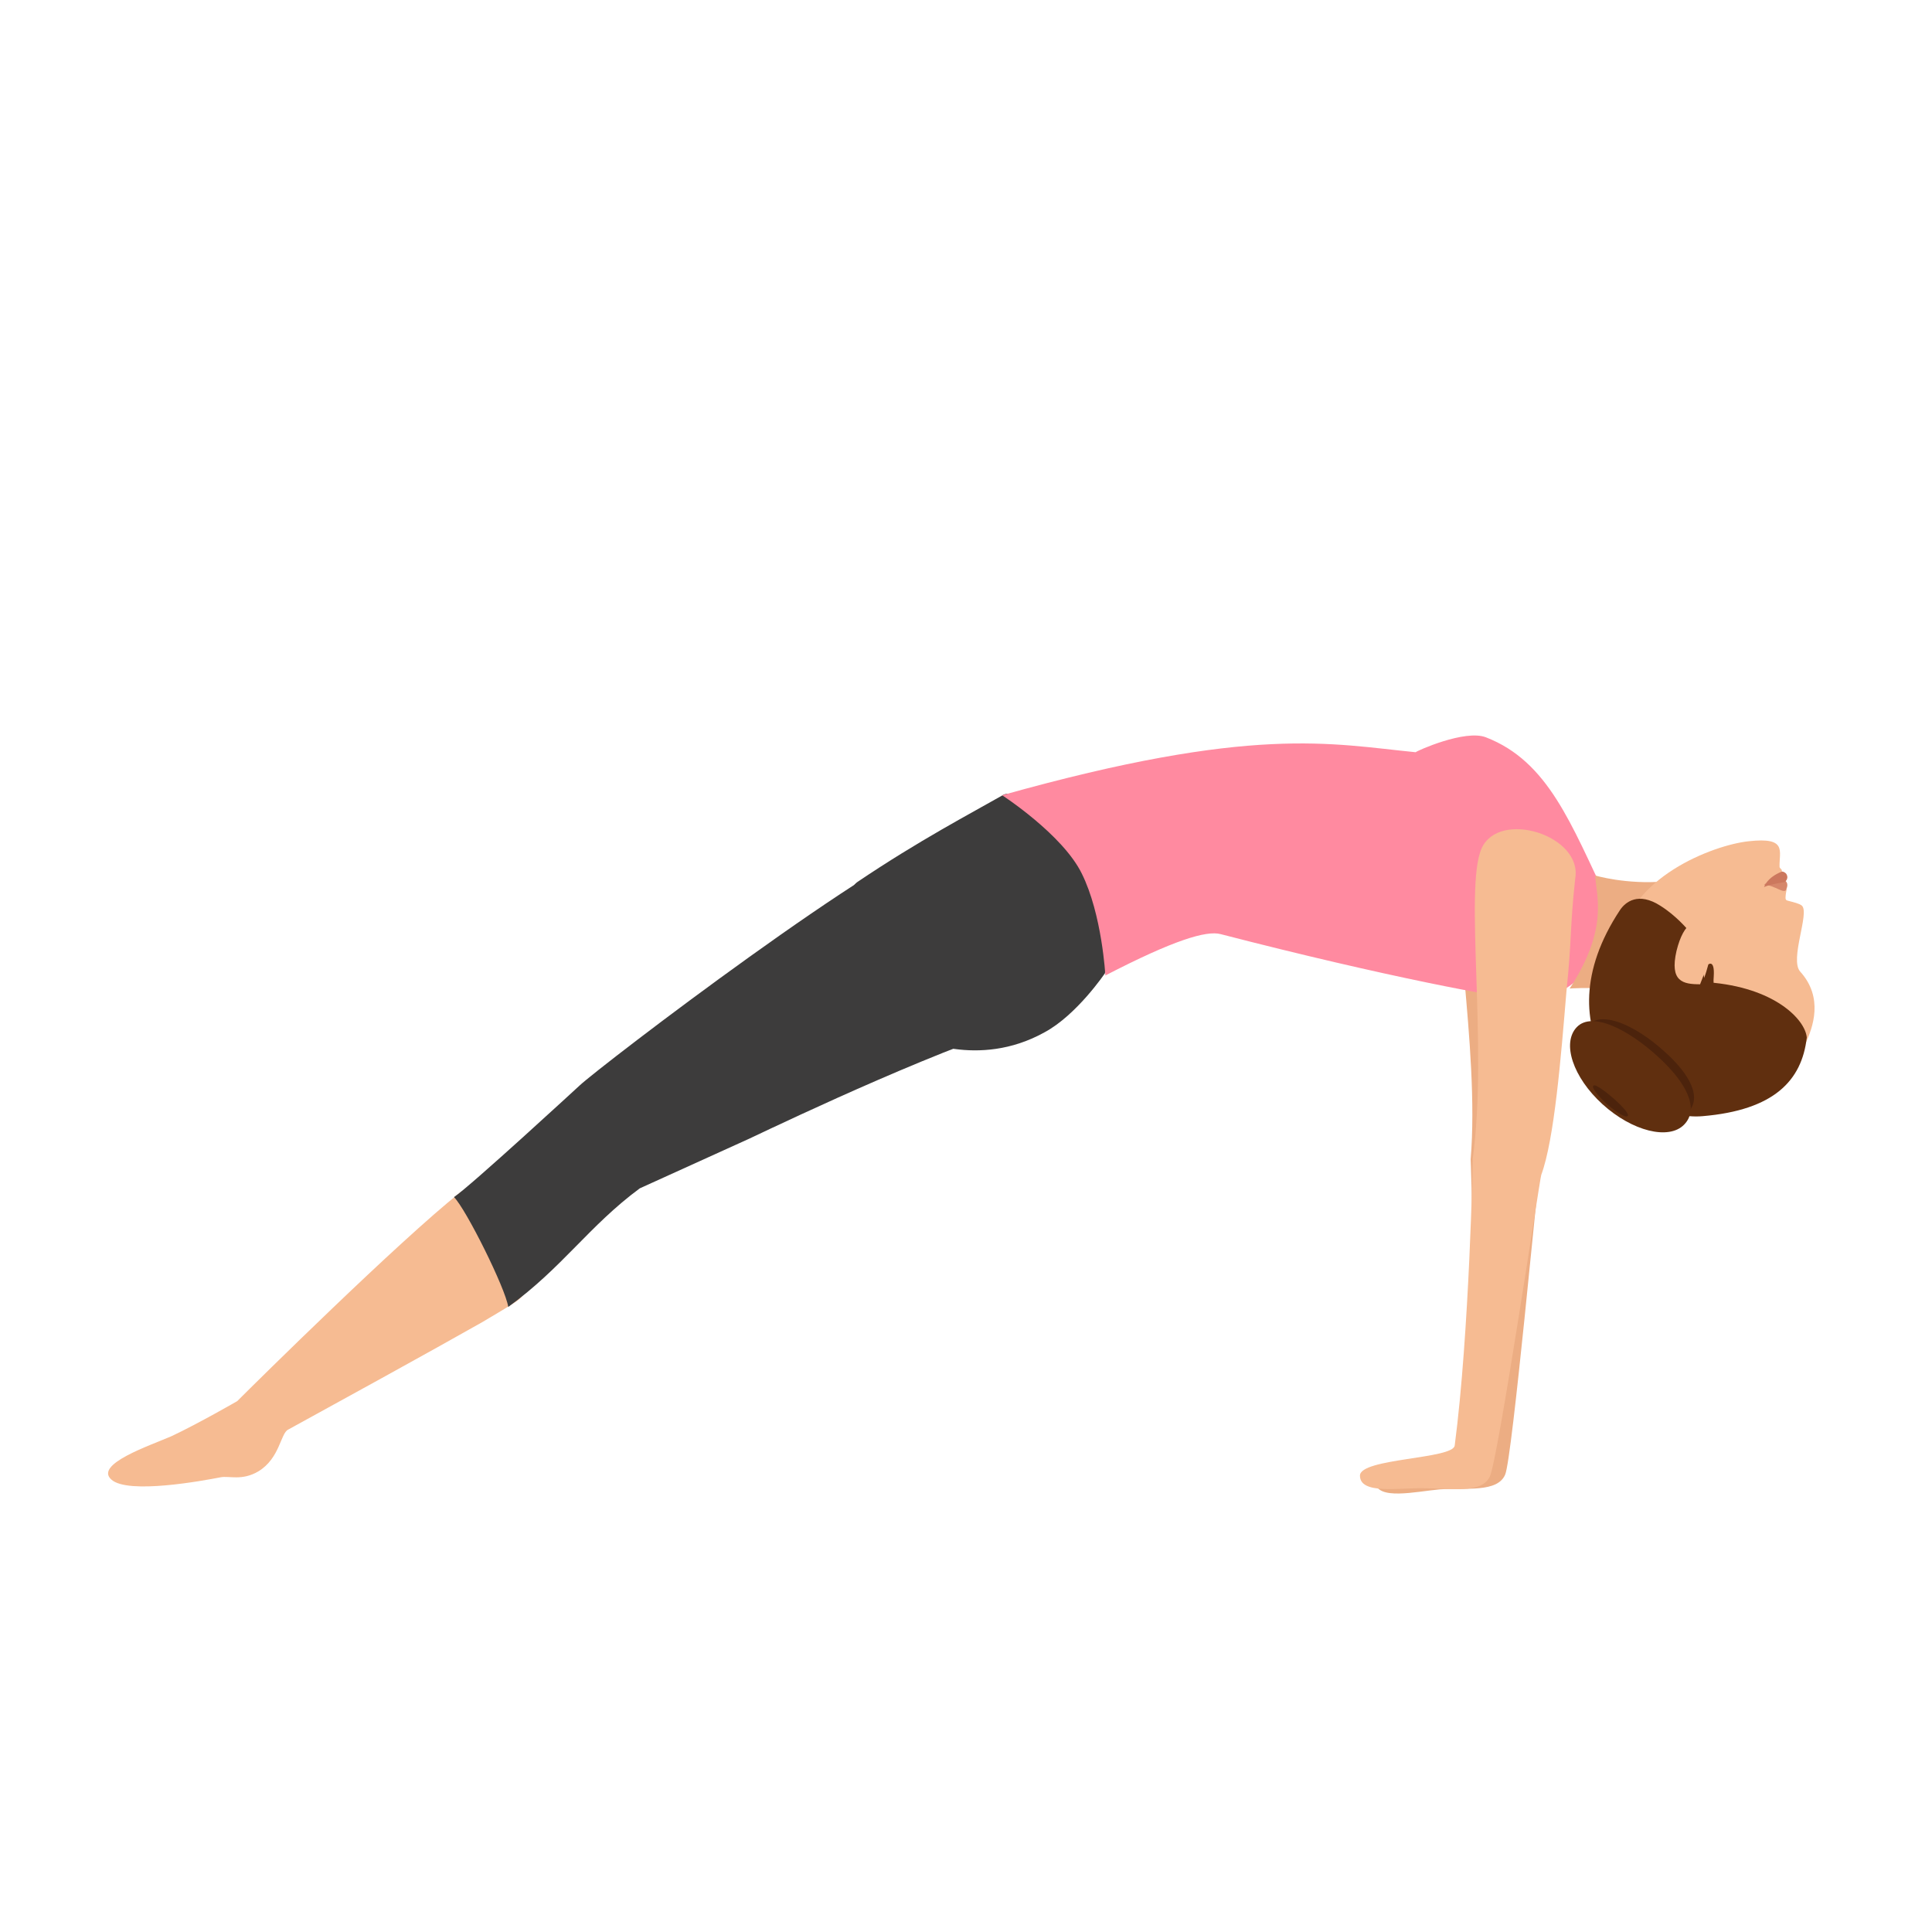
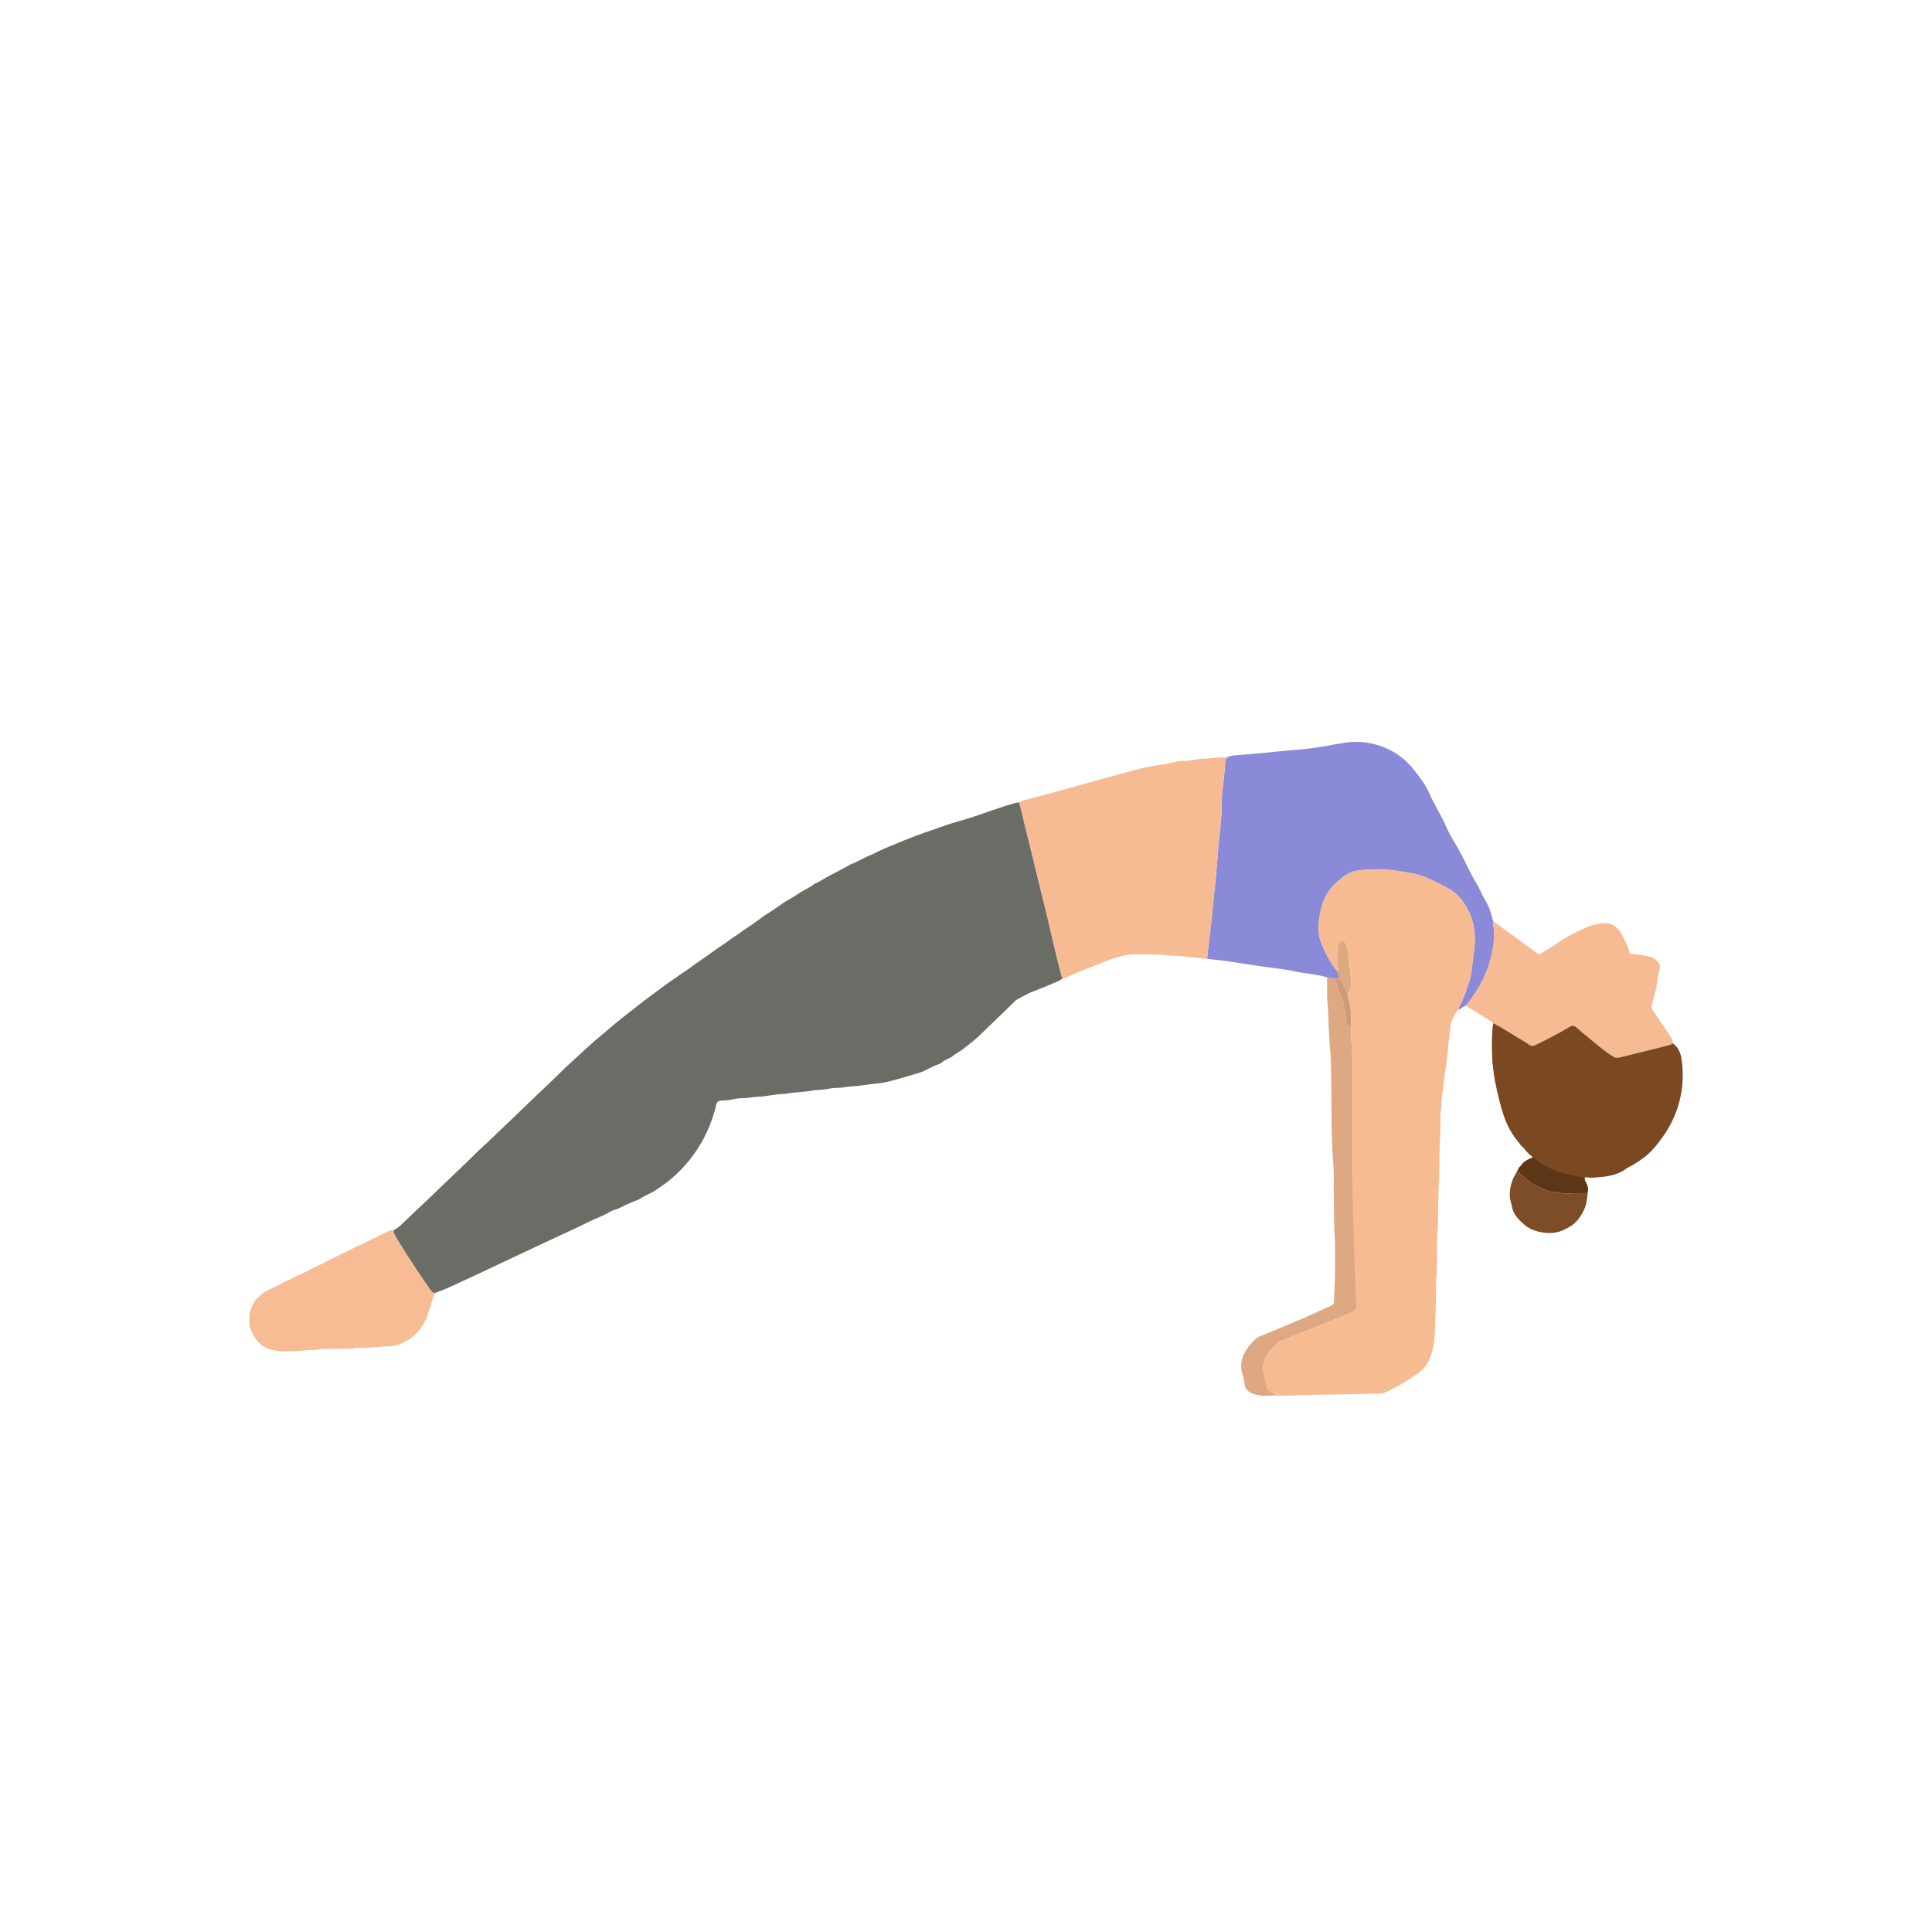
- <svg xmlns="http://www.w3.org/2000/svg" width="497" height="497" viewBox="0 0 497 497" fill="none">
-   <path d="M353.791 381.161C353.509 376.664 377.474 375.68 377.756 372.026C380.012 342.795 378.32 298.244 378.32 298.244C380.717 269.153 372.258 229.241 376.205 218.701C380.153 208.301 402.004 213.923 400.735 225.025C400.171 238.095 400.735 240.484 400.03 253.975C399.607 270.84 398.902 292.061 396.083 301.336C395.66 302.601 389.034 375.118 387.201 379.334C385.228 383.972 377.333 382.707 370.426 383.129C364.223 383.691 354.073 386.08 353.791 381.161Z" fill="#ECAD83" />
-   <path d="M284.256 250.344C284.256 250.344 277.014 261.109 268.658 265.582C251.527 275.089 235.372 266.98 235.372 266.98C235.372 266.98 212.252 232.449 220.609 226.857C236.346 216.232 249.995 209.102 258.073 204.489C263.505 201.413 285.788 224.201 285.788 224.201L284.256 250.344Z" fill="#3D3C3C" />
-   <path d="M382.265 189.679C398.372 195.919 404.165 212.084 413.631 231.795C414.479 234.347 411.794 245.833 407.979 249.945C403.599 254.483 397.948 258.028 391.59 257.035C386.221 256.752 356.832 251.363 314.022 240.303C310.348 239.31 301.871 241.862 284.351 250.938C284.351 250.938 283.503 235.198 278.275 224.704C273.33 214.636 257.788 204.569 257.788 204.569C322.499 186.418 342.421 191.381 364.18 193.508C364.321 193.224 376.896 187.552 382.265 189.679Z" fill="#FF8AA0" />
-   <path d="M428.184 226.749L430.788 260.203C421.879 252.753 403.788 254.3 403.788 254.3C414.067 238.557 410.504 230.123 410.367 225.203C410.23 225.203 418.316 227.593 428.184 226.749Z" fill="#ECAD83" />
-   <path d="M463.097 249.942C469.108 256.592 466.452 264.232 464.355 268.618C457.925 282.2 449.677 284.181 438.914 285.171C424.795 286.445 416.128 249.093 416.827 242.726C418.645 225.89 440.591 217.401 449.817 216.411C459.882 215.279 457.645 218.957 457.785 223.06C457.785 223.202 458.344 223.768 458.344 223.768C458.484 225.183 458.624 227.163 459.602 228.861C459.602 228.861 459.323 230.134 459.323 230.842C459.323 231.266 459.323 231.549 459.882 231.691C461.419 232.115 462.817 232.398 463.516 232.964C465.613 234.803 460.301 246.829 463.097 249.942Z" fill="#F6BB92" />
-   <path d="M453.788 227.578C453.788 227.578 454.66 226.719 458.772 226.203C459.27 226.547 460.267 227.062 459.519 228.781C459.021 230.155 456.654 227.75 453.788 227.578Z" fill="#D6876B" />
-   <path d="M453.788 228.203C453.788 228.203 454.447 225.775 458.402 224.203C458.93 224.203 459.457 224.632 459.589 224.917C460.248 226.203 459.061 226.917 459.061 226.917C454.579 227.632 453.788 228.203 453.788 228.203Z" fill="#CC785E" />
-   <path d="M437.976 287.13C420.75 288.676 395.883 265.623 416.721 234.137C418.111 232.028 421.445 229.358 427.14 233.012C431.169 235.542 434.087 239.057 434.087 239.057C434.92 240.181 435.892 241.306 436.865 242.571C437.976 243.976 437.56 252.691 439.366 252.691C456.453 253.956 464.371 262.25 464.788 266.888C463.538 277.993 456.314 285.584 437.976 287.13Z" fill="#602F0F" />
-   <path d="M431.272 244.634C433.203 236.894 436.237 236.203 440.788 236.203L439.271 248.228L437.34 253.203C432.927 253.203 429.479 252.512 431.272 244.634Z" fill="#F6BB92" />
-   <path d="M408.547 263.65C404.693 267.401 407.405 275.599 414.399 281.851C421.536 288.104 430.242 290.049 434.096 286.297C437.95 282.546 434.953 276.433 427.816 270.18C420.822 263.928 412.258 259.898 408.547 263.65Z" fill="#4C230C" />
-   <path d="M440.857 251.11C440.716 252.519 440.857 253.787 440.998 254.774C441.139 256.182 441.421 257.169 441.421 257.169L436.208 255.76C436.067 255.055 436.067 254.21 436.067 253.506C436.067 253.506 436.631 253.646 437.617 253.787H437.476C438.04 252.66 438.744 250.829 439.448 248.152C439.308 248.152 441.139 246.602 440.857 251.11Z" fill="#602F0F" />
-   <path d="M405.636 264.213C401.691 268.299 404.65 277.175 412.258 284.078C419.866 290.982 429.306 293.377 433.251 289.291C437.195 285.206 433.955 278.584 426.347 271.68C418.739 264.777 409.581 260.127 405.636 264.213Z" fill="#602F0F" />
-   <path d="M409.861 279.308C409.418 279.74 411.041 281.898 413.4 284.055C415.908 286.213 418.267 287.651 418.71 287.076C419.152 286.644 417.677 284.918 415.318 282.761C412.811 280.603 410.303 278.733 409.861 279.308Z" fill="#4C230C" />
-   <path d="M349.844 379.601C349.844 375.092 373.795 375.374 374.218 371.852C378.022 342.828 378.867 298.025 378.867 298.025C382.812 269.002 376.613 228.567 381.121 218.282C385.63 208.138 407.186 214.9 405.214 226.031C403.805 239.133 404.368 241.529 402.959 255.054C401.55 271.961 399.86 293.094 396.478 302.252C396.056 303.52 385.348 375.656 383.235 379.883C380.981 384.391 373.232 382.841 366.187 382.841C359.988 382.7 349.844 384.532 349.844 379.601Z" fill="#F6BB92" />
-   <path d="M28.616 380.585C32.843 384.53 52.427 380.867 56.794 380.021C58.908 379.599 62.289 381.008 66.516 378.472C72.01 375.09 72.151 368.75 74.124 367.764C84.409 362.128 111.6 347.194 123.999 340.149C126.817 338.459 129.775 336.768 132.593 334.937C144.428 327.329 122.308 303.659 118.363 306.759C102.443 319.439 66.234 355.225 61.021 360.438C61.021 360.438 51.018 366.214 44.114 369.455C38.619 371.85 24.249 376.64 28.616 380.585Z" fill="#F6BB92" />
-   <path d="M164.582 305.696C151.47 315.397 144.703 326.081 130.746 336.203C130.041 331.423 119.89 311.039 116.788 307.946C121.018 305.134 149.074 279.267 149.074 279.267C154.29 274.346 228.589 217.551 244.379 214.458C250.16 213.192 255.376 212.49 259.746 212.208C268.206 211.646 278.779 256.352 268.628 261.694C244.661 268.301 204.058 287.561 192.779 292.903C182.205 297.683 164.582 305.696 164.582 305.696Z" fill="#3D3C3C" />
+ <svg xmlns="http://www.w3.org/2000/svg" width="500" height="500" viewBox="0 0 500 500" fill="none">
+   <path d="M377.485 261.182C377.429 260.864 377.594 260.61 377.735 260.353C378.854 258.257 379.588 256.01 380.314 253.759C380.723 252.486 380.861 251.156 381.006 249.84C381.164 248.372 381.408 246.912 381.56 245.448C382.053 240.706 381.14 236.328 377.996 232.578C377.199 231.629 376.317 230.772 375.227 230.162C373.206 229.033 371.131 228.003 369.008 227.079C367.868 226.581 366.679 226.271 365.473 226.034C363.931 225.731 362.375 225.477 360.816 225.265C357.574 224.821 354.332 224.895 351.097 225.353C349.954 225.516 348.924 226.013 347.989 226.662C347.224 227.191 346.504 227.802 345.809 228.426C343.957 230.081 342.747 232.155 342.084 234.522C341.54 236.466 341.184 238.452 341.265 240.498C341.318 241.793 341.512 243.059 342.006 244.248C343.064 246.802 344.359 249.229 346.105 251.396C346.437 251.953 346.391 252.581 346.44 253.191C346.222 253.237 346.007 253.283 345.788 253.325C345.019 253.191 344.246 253.054 343.477 252.92C341.286 252.323 339.036 252.041 336.799 251.699C336.312 251.625 335.822 251.561 335.346 251.445C332.749 250.821 330.086 250.644 327.457 250.238C323.658 249.653 319.855 249.11 316.052 248.545C314.835 248.365 313.59 248.39 312.387 248.083C312.507 247.011 312.623 245.935 312.747 244.862C313.015 242.569 313.297 240.276 313.558 237.983C313.696 236.762 313.798 235.538 313.921 234.314C314.175 231.82 314.458 229.333 314.683 226.835C314.941 223.995 315.138 221.152 315.385 218.312C315.512 216.844 315.759 215.384 315.844 213.916C315.939 212.198 316.225 210.498 316.165 208.766C316.123 207.538 316.137 206.293 316.306 205.083C316.701 202.208 316.934 199.318 317.167 196.429C317.421 196.306 317.661 196.168 317.798 195.904C318.539 195.607 319.312 195.505 320.106 195.445C322.614 195.258 325.118 195.029 327.62 194.799C330.223 194.559 332.816 194.242 335.423 194.062C338.729 193.833 341.981 193.3 345.227 192.679C346.049 192.524 346.881 192.404 347.707 192.263C350.988 191.698 354.223 192.002 357.338 193.085C360.657 194.238 363.483 196.2 365.702 198.966C366.598 200.08 367.466 201.22 368.281 202.391C368.814 203.157 369.304 203.972 369.674 204.825C370.616 207.002 371.819 209.041 372.902 211.144C373.22 211.757 373.566 212.357 373.83 212.992C374.666 215.003 375.76 216.876 376.861 218.746C377.686 220.15 378.462 221.579 379.164 223.046C380.12 225.05 381.129 227.022 382.283 228.924C382.59 229.428 382.858 229.957 383.101 230.497C383.503 231.4 383.951 232.271 384.459 233.122C385.221 234.402 385.747 235.778 386.089 237.228C386.181 237.613 386.297 237.986 386.403 238.367C386.41 238.611 386.382 238.865 386.424 239.101C386.869 241.458 386.682 243.814 386.241 246.132C385.348 250.852 383.313 255.072 380.441 258.903C380.12 259.33 379.658 259.658 379.499 260.204C378.96 260.413 378.452 260.67 378.011 261.051C377.859 261.182 377.697 261.259 377.495 261.182H377.485Z" fill="#8A8AD9" />
+   <path d="M317.163 196.422C316.93 199.311 316.698 202.2 316.302 205.075C316.137 206.289 316.119 207.534 316.161 208.758C316.221 210.49 315.936 212.191 315.84 213.909C315.759 215.376 315.512 216.837 315.382 218.304C315.131 221.144 314.937 223.991 314.68 226.828C314.454 229.322 314.172 231.812 313.918 234.306C313.794 235.531 313.692 236.755 313.554 237.975C313.293 240.268 313.011 242.562 312.743 244.855C312.616 245.927 312.503 247.003 312.383 248.075C312.037 248.079 311.688 248.128 311.353 248.079C309.603 247.821 307.839 247.684 306.086 247.476C304.417 247.278 302.738 247.363 301.084 247.172C298.671 246.89 296.265 247.077 293.855 246.975C292.204 246.904 290.641 247.31 289.079 247.758C287.135 248.315 285.293 249.144 283.409 249.864C280.88 250.827 278.368 251.833 275.916 252.986C275.609 253.131 275.26 253.187 274.932 253.286C274.301 251.522 274.025 249.67 273.563 247.86C272.858 245.098 272.209 242.325 271.542 239.556C271.45 239.171 271.366 238.797 271.161 238.448C270.681 237.626 270.445 236.702 270.357 235.781C270.138 233.516 269.545 231.336 269.016 229.142C267.82 224.178 266.582 219.222 265.368 214.262C264.832 212.071 264.31 209.877 263.781 207.686C263.89 207.432 264.112 207.361 264.363 207.298C267.118 206.564 269.873 205.834 272.625 205.082C275.518 204.292 278.407 203.488 281.296 202.687C284.849 201.703 288.398 200.694 291.957 199.745C294.091 199.177 296.233 198.591 298.406 198.217C299.803 197.977 301.225 197.84 302.615 197.533C303.094 197.427 303.581 197.353 304.054 197.219C304.869 196.986 305.694 196.884 306.534 196.933C307.681 197 308.767 196.612 309.892 196.506C310.136 196.482 310.376 196.355 310.612 196.362C312.782 196.446 314.916 195.868 317.089 196.037C317.114 196.164 317.142 196.291 317.167 196.422H317.163Z" fill="#F6BB93" />
+   <path d="M432.942 270.015C432.441 270.347 431.88 270.516 431.305 270.657C427.534 271.596 423.762 272.548 419.988 273.472C418.143 273.924 418.132 273.913 416.576 272.844C414.668 271.532 412.897 270.036 411.115 268.555C410.053 267.673 408.988 266.794 407.958 265.881C407.397 265.383 406.903 265.348 406.247 265.74C403.626 267.306 400.902 268.696 398.172 270.061C397.907 270.192 397.643 270.326 397.378 270.456C396.75 270.767 396.2 270.745 395.604 270.276C394.993 269.789 394.277 269.433 393.607 269.024C391.758 267.895 389.91 266.763 388.054 265.641C387.807 265.489 387.525 265.394 387.26 265.274C387.084 264.939 386.781 264.872 386.438 264.889C385.634 263.986 384.54 263.496 383.549 262.864C382.508 262.205 381.447 261.584 380.413 260.917C380.088 260.709 379.704 260.557 379.492 260.197C379.651 259.654 380.113 259.326 380.434 258.896C383.306 255.064 385.345 250.845 386.234 246.125C386.671 243.804 386.858 241.451 386.417 239.094C386.371 238.858 386.4 238.604 386.396 238.36C389.102 240.325 391.808 242.29 394.51 244.259C395.625 245.07 396.736 245.878 397.844 246.697C398.154 246.926 398.461 246.982 398.796 246.771C400.38 245.776 402.01 244.844 403.534 243.768C405.481 242.396 407.573 241.327 409.746 240.385C410.65 239.994 411.542 239.599 412.498 239.33C413.362 239.091 414.227 238.999 415.112 238.932C416.94 238.794 418.224 239.637 419.233 241.049C419.952 242.057 420.464 243.183 420.944 244.315C421.208 244.943 421.536 245.561 421.635 246.259C421.699 246.721 422.034 246.919 422.475 246.922C423.911 246.943 425.297 247.282 426.701 247.522C427.629 247.677 428.341 248.171 428.955 248.824C429.488 249.392 429.749 250.115 429.502 250.873C429.135 252.009 428.998 253.177 428.846 254.345C428.634 256.013 428.091 257.601 427.703 259.224C427.622 259.559 427.541 259.89 427.491 260.229C427.41 260.79 427.579 261.256 427.915 261.739C429.403 263.88 430.839 266.061 432.303 268.22C432.67 268.763 432.889 269.352 432.938 270.005L432.942 270.015Z" fill="#F6BB92" />
+   <path d="M101.915 318.346C101.827 318.811 101.99 319.224 102.212 319.616C102.621 320.346 103.027 321.08 103.471 321.789C105.994 325.793 108.537 329.779 111.282 333.635C111.603 334.086 111.924 334.51 112.495 334.651C111.804 336.746 111.19 338.874 110.407 340.934C109.588 343.082 108.248 344.864 106.375 346.279C105.493 346.945 104.477 347.287 103.559 347.845C103.274 348.018 102.91 348.088 102.575 348.141C101.799 348.268 101.019 348.43 100.24 348.445C97.876 348.487 95.534 348.917 93.163 348.794C92.673 348.769 92.186 348.811 91.699 348.931C91.276 349.034 90.821 349.044 90.38 349.048C88.803 349.065 87.222 349.051 85.642 349.073C84.463 349.09 83.278 349.005 82.111 349.305C81.737 349.401 81.324 349.337 80.932 349.355C79.853 349.397 78.773 349.503 77.701 349.57C75.302 349.715 72.868 349.919 70.486 349.362C68.924 348.995 67.558 348.236 66.511 346.977C65.713 346.021 65.251 344.878 64.74 343.767C64.68 343.633 64.613 343.488 64.613 343.347C64.606 342.084 64.338 340.853 64.694 339.555C65.071 338.186 65.608 336.983 66.588 335.974C67.52 335.014 68.557 334.249 69.791 333.663C70.8 333.183 71.866 332.799 72.825 332.181C73.598 331.684 74.522 331.423 75.33 330.968C76.995 330.033 78.826 329.444 80.47 328.453C81.26 327.976 82.156 327.676 82.982 327.239C84.107 326.646 85.261 326.114 86.383 325.514C87.24 325.055 88.157 324.688 89.028 324.24C89.984 323.747 90.958 323.281 91.921 322.801C92.14 322.692 92.341 322.54 92.57 322.466C93.837 322.05 94.959 321.344 96.141 320.755C96.973 320.339 97.841 320.004 98.663 319.552C99.129 319.294 99.629 319.086 100.102 318.825C100.653 318.522 101.245 318.226 101.923 318.349L101.915 318.346Z" fill="#F7BC94" />
+   <path d="M343.47 252.916C344.239 253.05 345.011 253.188 345.78 253.322C345.696 254.631 346.013 255.844 346.669 256.973C347.297 258.049 347.594 259.241 347.834 260.434C348.112 261.813 348.271 263.221 348.465 264.618C348.574 265.401 348.606 265.443 349.615 265.591C349.626 266.382 349.636 267.168 349.647 267.958C349.657 268.646 349.612 269.331 349.862 270.005C349.978 270.315 349.929 270.685 349.94 271.031C349.975 272.16 349.859 273.292 350.197 274.407C350.321 274.816 350.236 275.289 350.236 275.734C350.236 282.444 350.236 289.153 350.24 295.867C350.24 296.505 350.211 297.137 350.427 297.768C350.55 298.128 350.522 298.544 350.525 298.94C350.539 299.878 350.529 300.813 350.532 301.751C350.532 302.047 350.472 302.365 350.557 302.637C350.987 304.041 350.804 305.476 350.822 306.898C350.85 309.512 350.822 312.13 350.836 314.744C350.839 315.675 350.762 316.61 351.069 317.527C351.188 317.884 351.121 318.311 351.121 318.702C351.125 320.971 351.121 323.242 351.132 325.511C351.136 326.393 351.09 327.271 351.354 328.15C351.488 328.598 351.474 329.159 351.333 329.607C351.121 330.291 351.136 330.968 351.132 331.653C351.125 333.526 351.125 335.403 351.121 337.276C351.121 337.572 351.132 337.869 351.107 338.165C351.054 338.807 350.748 339.276 350.127 339.516C346.595 340.881 343.177 342.518 339.614 343.813C337.028 344.755 334.491 345.831 331.937 346.861C331.204 347.157 330.572 347.605 329.979 348.156C328.875 349.182 328 350.346 327.447 351.743C327.122 352.565 326.787 353.401 326.886 354.308C326.949 354.89 327.094 355.465 327.231 356.037C327.485 357.084 327.785 358.125 328.018 359.18C328.113 359.607 328.3 359.896 328.688 360.08C329.045 360.249 329.39 360.443 329.74 360.623C329.927 360.718 330.036 360.87 330.075 361.078C328.455 361.208 326.836 361.381 325.231 360.997C324.85 360.905 324.476 360.778 324.113 360.633C322.987 360.189 322.239 359.473 322.088 358.167C321.968 357.148 321.679 356.143 321.425 355.144C320.917 353.158 321.35 351.341 322.366 349.627C323.051 348.473 323.926 347.478 324.896 346.558C325.189 346.279 325.527 346.088 325.891 345.937C329.796 344.3 333.708 342.681 337.607 341.019C339.374 340.267 341.106 339.431 342.852 338.638C343.389 338.394 343.925 338.144 344.475 337.929C345.008 337.72 345.216 337.346 345.237 336.793C345.378 333.201 345.569 329.61 345.526 326.012C345.505 324.287 345.551 322.558 345.452 320.836C345.237 317.048 345.216 313.255 345.174 309.463C345.16 308.034 345.135 306.602 345.177 305.177C345.241 303.201 345.04 301.24 344.913 299.275C344.465 292.431 344.637 285.58 344.514 278.736C344.461 275.889 344.447 273.024 344.098 270.188C344.087 270.089 344.084 269.99 344.08 269.892C343.964 267.433 343.819 264.974 343.741 262.515C343.699 261.185 343.551 259.862 343.494 258.539C343.417 256.67 343.466 254.796 343.459 252.923L343.47 252.916Z" fill="#DDA882" />
+   <path d="M409.147 304.39C409.539 304.426 409.966 304.256 410.304 304.591C410.152 304.732 410.05 304.916 410.1 305.113C410.181 305.445 410.234 305.815 410.424 306.084C411.052 306.966 411.01 307.946 410.879 308.923C410.696 310.327 410.586 311.739 409.951 313.069C409.041 314.974 407.898 316.621 405.979 317.623C405.806 317.715 405.644 317.828 405.471 317.926C403.076 319.306 400.55 319.373 397.943 318.695C396.683 318.367 395.502 317.813 394.542 316.981C393.064 315.697 391.621 314.328 391.282 312.218C391.152 311.403 390.796 310.652 390.75 309.784C390.637 307.593 391.148 305.604 392.277 303.745C392.454 303.452 392.588 303.134 392.75 302.831C393.353 301.713 394.242 300.905 395.396 300.372C395.706 300.227 395.995 300.033 396.288 299.85C396.468 299.737 396.532 299.55 396.563 299.353C397.089 299.455 397.001 299.868 397.008 300.231C396.285 300.411 395.551 300.654 395.092 301.24C394.63 301.829 394.165 302.358 393.537 302.774C393.039 303.106 393.06 303.642 393.586 303.977C394.052 304.274 394.412 304.669 394.824 305.011C395.692 305.727 396.549 306.461 397.604 306.906C398.274 307.191 398.969 307.442 399.594 307.809C400.031 308.066 400.497 308.151 400.945 308.327C401.714 308.631 402.515 308.408 403.273 308.602C405.069 309.065 406.893 308.828 408.696 308.772C409.891 308.736 410.057 308.387 410.043 307.149C410.04 306.694 409.944 306.281 409.747 305.872C409.514 305.389 409.182 304.944 409.133 304.383L409.147 304.39Z" fill="#7D4D28" />
+   <path d="M390.164 289.877C390.294 290.015 390.467 290.131 390.552 290.293C391.356 291.807 392.026 293.387 392.961 294.83C393.088 295.024 393.099 295.292 393.162 295.525C392.862 295.405 392.746 295.119 392.591 294.876C391.691 293.465 390.947 291.972 390.259 290.448C390.181 290.279 390.192 290.071 390.16 289.88L390.164 289.877Z" fill="#7D4D28" />
+   <path d="M386.435 264.896C386.777 264.878 387.08 264.949 387.257 265.281C386.682 266.279 386.428 267.309 386.858 268.441C386.936 268.639 386.759 268.787 386.548 268.837C386.35 268.657 386.34 268.417 386.34 268.18C386.34 267.087 386.255 265.986 386.431 264.9L386.435 264.896Z" fill="#7D4D28" />
+   <path d="M386.336 272.996C386.403 273.067 386.52 273.127 386.534 273.208C386.689 274.121 386.823 275.042 386.442 275.938C386.276 274.961 386.118 273.987 386.336 272.996Z" fill="#7D4D28" />
+   <path d="M386.466 269.493C386.794 270.4 386.706 271.314 386.519 272.227C386.502 272.305 386.385 272.365 386.315 272.432C386.205 271.444 386.177 270.46 386.466 269.493Z" fill="#7D4D28" />
+   <path d="M387.507 281.883C387.606 281.985 387.772 282.077 387.789 282.19C387.874 282.821 388.1 283.407 388.315 283.999C388.386 284.197 388.371 284.373 388.209 284.525C387.878 283.671 387.419 282.849 387.507 281.883Z" fill="#7D4D28" />
+   <path d="M410.949 304.633C411.63 304.259 412.311 304.256 412.988 304.633C412.307 304.799 411.627 304.81 410.949 304.633Z" fill="#7D4D28" />
+   <path d="M388.403 285.139C388.901 285.587 388.964 286.183 388.971 286.8C388.587 286.313 388.319 285.784 388.403 285.139Z" fill="#7D4D28" />
+   <path d="M393.353 295.793C393.832 295.899 394.051 296.213 394.055 296.689C393.684 296.495 393.391 296.245 393.353 295.793Z" fill="#7D4D28" />
+   <path d="M386.946 279.219C387.31 279.459 387.342 279.741 387.063 280.069C386.834 279.811 386.837 279.522 386.946 279.219Z" fill="#7D4D28" />
+   <path d="M317.163 196.422C317.138 196.295 317.11 196.168 317.085 196.038C317.279 195.777 317.512 195.709 317.798 195.896C317.66 196.161 317.421 196.299 317.167 196.422H317.163Z" fill="#BED4BB" />
+   <path d="M386.643 277.441C386.933 277.604 386.993 277.794 386.707 278.02C386.552 277.84 386.513 277.65 386.643 277.441Z" fill="#7D4D28" />
+   <path d="M389.225 287.506C389.62 287.647 389.617 287.957 389.553 288.289C389.285 288.095 389.218 287.813 389.225 287.506Z" fill="#7D4D28" />
+   <path d="M414.579 304.425C414.727 304.407 414.879 304.39 415.027 304.372C414.89 304.492 414.741 304.534 414.579 304.425Z" fill="#7D4D28" />
+   <path d="M377.244 261.468C377.329 261.365 377.413 261.263 377.498 261.157C377.555 261.376 377.389 261.411 377.244 261.468Z" fill="#8A8AD9" />
+   <path d="M418.11 303.547C418.163 303.516 418.223 303.494 418.287 303.487L418.216 303.579L418.114 303.547H418.11Z" fill="#7D4D28" />
+   <path d="M417.218 303.85C417.281 303.811 417.352 303.79 417.426 303.786L417.338 303.881L417.218 303.85Z" fill="#7D4D28" />
+   <path d="M416.435 304.076L416.46 304.069L416.403 304.115L416.435 304.076Z" fill="#7D4D28" />
+   <path d="M346.433 253.184C346.384 252.574 346.433 251.946 346.098 251.389C346.313 251.226 346.437 250.99 346.363 250.743C345.911 249.297 346.158 247.811 346.098 246.344C346.084 245.998 346.098 245.652 346.098 245.31C346.102 244.739 346.345 244.262 346.705 243.839C347.195 243.264 347.77 243.31 348.137 243.945C348.211 244.072 348.289 244.203 348.335 244.344C348.68 245.469 349.093 246.577 349.065 247.783C349.054 248.171 349.079 248.58 349.192 248.947C349.344 249.434 349.344 249.918 349.351 250.408C349.361 251.145 349.453 251.865 349.559 252.599C349.742 253.855 349.809 255.149 349.333 256.387C349.22 256.68 349.037 256.892 348.747 257.015C348.317 256.144 347.88 255.273 347.453 254.398C347.213 253.907 346.952 253.438 346.433 253.184Z" fill="#DEA881" />
+   <path d="M346.434 253.185C346.952 253.439 347.213 253.908 347.453 254.398C347.88 255.273 348.317 256.141 348.748 257.016C348.875 257.735 348.938 258.476 349.139 259.175C349.577 260.699 349.707 262.247 349.654 263.821C349.633 264.41 349.63 264.999 349.619 265.588C348.61 265.44 348.578 265.398 348.469 264.615C348.275 263.218 348.113 261.814 347.838 260.431C347.598 259.238 347.301 258.046 346.673 256.97C346.017 255.845 345.7 254.627 345.784 253.319C346.003 253.273 346.218 253.23 346.437 253.185H346.434Z" fill="#CE9B76" />
+   <path d="M410.148 304.69C410.025 305.212 410.085 305.004 410.194 305.529C410.399 305.91 410.748 306.401 410.914 307.318C411.037 308.588 411.101 308.888 408.705 308.775C406.899 308.831 405.079 309.068 403.283 308.605C402.525 308.411 401.724 308.634 400.955 308.33C400.507 308.154 400.041 308.066 399.604 307.812C398.979 307.445 398.284 307.191 397.614 306.909C396.559 306.46 395.698 305.73 394.834 305.014C394.421 304.672 394.058 304.277 393.596 303.98C393.07 303.645 392.672 302.453 393.165 302.121C393.793 301.705 393.596 301.67 394.058 301.081C394.517 300.495 395.914 299.754 396.637 299.578C397.353 299.535 398.408 300.34 398.93 300.848C399.551 301.451 400.316 301.807 401.089 302.104C403.703 303.106 407.393 304.189 410.152 304.693L410.148 304.69Z" fill="#5C3717" />
+   <path d="M101.915 318.346C102.889 317.855 103.672 317.136 104.448 316.381C106.674 314.225 108.95 312.119 111.197 309.985C112.262 308.972 113.31 307.935 114.372 306.919C116.432 304.947 118.507 302.989 120.563 301.014C122.017 299.617 123.4 298.142 124.906 296.809C126.716 295.21 128.392 293.475 130.152 291.824C132.265 289.841 134.336 287.813 136.431 285.809C138.633 283.703 140.841 281.607 143.039 279.501C144.101 278.485 145.134 277.441 146.196 276.425C147.085 275.578 147.999 274.753 148.902 273.92C150.024 272.89 151.156 271.871 152.275 270.837C153.393 269.803 154.539 268.805 155.732 267.853C156.808 266.992 157.813 266.046 158.879 265.175C160.283 264.021 161.711 262.892 163.137 261.764C164.371 260.786 165.613 259.82 166.862 258.864C167.762 258.176 168.675 257.513 169.585 256.839C170.609 256.08 171.635 255.318 172.658 254.56C173.328 254.062 174.055 253.646 174.725 253.142C176.179 252.052 177.773 251.152 179.199 250.03C180.747 248.813 182.451 247.829 184.014 246.629C184.861 245.98 185.767 245.366 186.678 244.777C187.708 244.114 188.695 243.384 189.676 242.646C190.304 242.174 191.017 241.842 191.634 241.331C192.537 240.586 193.585 240.011 194.552 239.337C195.476 238.692 196.386 238.025 197.286 237.344C197.991 236.808 198.764 236.371 199.501 235.894C200.951 234.963 202.299 233.873 203.784 233.026C204.937 232.367 206.059 231.647 207.167 230.934C208.324 230.19 209.633 229.696 210.691 228.8C210.73 228.768 210.772 228.74 210.818 228.722C212.303 228.161 213.538 227.149 214.96 226.465C216.597 225.674 218.177 224.764 219.779 223.903C219.909 223.833 220.029 223.738 220.167 223.688C221.984 223.046 223.592 221.953 225.384 221.261C226.309 220.905 227.145 220.369 228.044 219.98C229.988 219.141 231.943 218.315 233.908 217.525C237.474 216.093 241.111 214.837 244.748 213.588C247.031 212.805 249.38 212.209 251.681 211.468C253.695 210.819 255.674 210.067 257.681 209.397C259.41 208.822 261.156 208.289 262.899 207.757C263.174 207.672 263.484 207.704 263.777 207.683C264.306 209.873 264.829 212.068 265.365 214.258C266.578 219.218 267.817 224.175 269.013 229.139C269.542 231.333 271.447 239.168 271.538 239.549C272.205 242.318 274.294 251.515 274.929 253.279C274.195 253.893 273.288 254.165 272.434 254.528C270.755 255.241 269.073 255.943 267.365 256.585C265.922 257.125 264.624 257.929 263.276 258.649C263.065 258.761 262.864 258.917 262.687 259.082C260.81 260.892 258.962 262.727 257.071 264.522C255.434 266.075 253.868 267.701 252.164 269.182C251.243 269.983 250.241 270.692 249.285 271.451C248.393 272.156 247.355 272.626 246.488 273.356C246.191 273.606 245.821 273.772 245.468 273.949C244.851 274.255 244.209 274.509 243.694 274.993C243.521 275.159 243.288 275.296 243.062 275.363C241.168 275.942 239.573 277.194 237.654 277.723C235.756 278.249 233.876 278.852 231.978 279.374C230.412 279.805 228.831 280.256 227.212 280.383C224.905 280.563 222.64 281.085 220.319 281.149C219.779 281.163 219.246 281.283 218.706 281.35C218.17 281.417 217.63 281.526 217.094 281.526C216.152 281.526 215.221 281.614 214.304 281.798C213.235 282.006 212.162 282.122 211.072 282.105C210.973 282.105 210.871 282.098 210.776 282.119C208.515 282.666 206.176 282.581 203.897 282.976C203.653 283.018 203.41 283.089 203.166 283.093C200.746 283.107 198.397 283.798 195.98 283.837C195.391 283.847 194.806 283.96 194.22 284.024C193.634 284.087 193.045 284.207 192.46 284.204C191.514 284.197 190.586 284.303 189.673 284.507C188.801 284.701 187.926 284.796 187.034 284.811C185.82 284.832 185.475 285.1 185.263 286.317C185.168 286.857 184.995 287.365 184.843 287.88C183.474 292.568 181.252 296.812 178.147 300.587C176.546 302.531 174.74 304.277 172.778 305.836C171.871 306.559 170.852 307.194 169.903 307.879C168.527 308.87 166.901 309.353 165.521 310.302C165.126 310.574 164.618 310.687 164.163 310.877C163.482 311.163 162.784 311.417 162.124 311.749C160.978 312.327 159.835 312.902 158.6 313.273C158.413 313.329 158.222 313.403 158.057 313.506C156.078 314.73 153.848 315.425 151.791 316.494C149.523 317.675 147.163 318.684 144.842 319.771C141.363 321.401 137.881 323.034 134.403 324.667C130.836 326.347 127.273 328.033 123.703 329.705C121.025 330.958 118.351 332.21 115.656 333.423C114.626 333.886 113.547 334.242 112.488 334.648C111.917 334.506 111.596 334.08 111.275 333.632C108.53 329.776 105.987 325.786 103.464 321.785C103.02 321.076 102.614 320.342 102.205 319.612C101.986 319.221 101.82 318.808 101.908 318.342L101.915 318.346Z" fill="#6A6D66" />
+   <path d="M377.497 261.157C377.497 261.157 377.487 261.171 377.483 261.174C377.483 261.174 377.483 261.178 377.483 261.181L377.497 261.157Z" fill="#F7BB92" />
+   <path d="M377.992 232.578C377.195 231.629 376.313 230.772 375.223 230.162C373.201 229.033 371.127 228.003 369.003 227.078C367.864 226.581 366.675 226.27 365.472 226.034C363.93 225.731 362.374 225.477 360.815 225.265C357.573 224.821 354.331 224.895 351.096 225.353C349.953 225.516 348.923 226.013 347.988 226.662C347.223 227.191 346.503 227.802 345.808 228.426C343.956 230.08 342.746 232.155 342.083 234.522C341.539 236.466 341.183 238.452 341.264 240.498C341.317 241.793 341.511 243.059 342.005 244.248C343.063 246.802 344.358 249.229 346.104 251.395C346.32 251.233 346.443 250.997 346.369 250.75C345.917 249.303 346.164 247.818 346.104 246.351C346.09 246.005 346.104 245.659 346.104 245.317C346.108 244.746 346.351 244.269 346.711 243.846C347.201 243.271 347.776 243.317 348.143 243.952C348.217 244.079 348.295 244.209 348.341 244.35C348.687 245.476 349.099 246.583 349.071 247.79C349.061 248.178 349.085 248.587 349.198 248.954C349.35 249.441 349.35 249.924 349.357 250.415C349.367 251.152 349.459 251.872 349.565 252.605C349.749 253.861 349.816 255.156 349.339 256.394C349.226 256.687 349.043 256.899 348.754 257.022C348.881 257.742 348.944 258.483 349.145 259.181C349.583 260.705 349.713 262.254 349.66 263.827C349.639 264.416 349.636 265.006 349.625 265.595C349.636 266.385 349.643 267.172 349.657 267.962C349.667 268.65 349.622 269.334 349.872 270.008V302.552C349.872 302.552 350.472 327.804 351.029 338.616C350.891 339.029 350.602 339.34 350.137 339.519C346.605 340.885 343.187 342.522 339.624 343.816C337.038 344.758 334.501 345.834 331.947 346.864C331.214 347.161 330.582 347.609 329.989 348.159C328.885 349.186 328.01 350.35 327.456 351.747C327.132 352.569 326.797 353.405 326.896 354.311C326.959 354.894 327.1 355.469 327.241 356.04C327.495 357.088 327.795 358.128 328.028 359.183C328.123 359.61 328.31 359.899 328.698 360.083C329.055 360.252 329.4 360.446 329.749 360.626C329.936 360.721 330.046 360.873 330.085 361.081C330.713 361.265 331.358 361.212 331.993 361.215C333.962 361.226 335.927 361.05 337.888 361.011C343.995 360.891 350.101 360.873 356.204 360.654C356.402 360.647 356.599 360.637 356.797 360.654C357.555 360.711 358.24 360.51 358.924 360.178C361.814 358.778 364.551 357.13 367.165 355.271C368.266 354.488 369.105 353.458 369.709 352.248C370.573 350.508 371.021 348.625 371.222 346.727C371.444 344.628 371.356 342.504 371.49 340.387C371.72 336.754 371.48 333.106 371.783 329.462C371.974 327.158 371.899 324.83 371.868 322.516C371.836 320.148 372.16 317.802 372.157 315.435C372.157 312.631 372.196 309.83 372.362 307.021C372.609 302.897 372.39 298.752 372.693 294.621C372.831 292.759 372.757 290.878 372.778 289.005C372.781 288.659 372.746 288.307 372.813 287.971C373.169 286.229 372.997 284.444 373.311 282.69C373.639 280.856 373.706 278.976 374.023 277.138C374.351 275.247 374.605 273.342 374.739 271.44C374.888 269.327 375.247 267.246 375.427 265.14C375.452 264.85 375.526 264.55 375.649 264.293C376.112 263.316 376.538 262.317 377.248 261.481C377.329 261.386 377.406 261.287 377.487 261.192C377.435 260.878 377.6 260.624 377.738 260.37C378.856 258.275 379.59 256.027 380.317 253.777C380.726 252.503 380.864 251.173 381.008 249.857C381.167 248.39 381.41 246.929 381.562 245.465C382.056 240.724 381.142 236.346 377.999 232.596L377.992 232.578Z" fill="#F7BB92" />
+   <path d="M435.146 273.889C434.899 272.33 434.257 270.975 432.941 270.016C432.44 270.347 431.88 270.516 431.304 270.658C427.533 271.596 423.762 272.548 419.987 273.473C418.142 273.924 418.132 273.914 416.576 272.845C414.667 271.532 412.897 270.037 411.115 268.555C410.053 267.673 408.988 266.795 407.958 265.881C407.397 265.384 406.903 265.348 406.247 265.74C403.625 267.306 400.902 268.696 398.172 270.061C397.907 270.192 397.642 270.326 397.378 270.457C396.75 270.767 396.2 270.746 395.603 270.277C394.993 269.79 394.277 269.433 393.607 269.024C391.758 267.895 389.909 266.763 388.054 265.641C387.807 265.489 387.525 265.394 387.26 265.274C387.211 265.359 387.168 265.444 387.126 265.528C386.682 265.115 386.438 264.89 386.438 264.89C386.438 264.89 385.253 272.277 387.249 281.453C388.989 289.44 390.326 292.967 394.506 297.324C395.085 298.1 395.751 298.795 396.573 299.346C396.711 299.473 396.856 299.596 396.997 299.719C397.032 299.875 397.226 299.861 397.23 300.033C397.441 300.019 397.438 300.22 397.639 300.245C403.47 304.771 411.528 304.736 411.528 304.736C411.528 304.736 417.927 304.994 420.993 302.341C422.534 301.575 423.995 300.658 425.381 299.628C427.336 298.178 428.842 296.28 430.253 294.311C432.673 290.942 434.303 287.228 435.051 283.146C435.615 280.07 435.637 276.976 435.143 273.886L435.146 273.889Z" fill="#7A4821" />
</svg>
